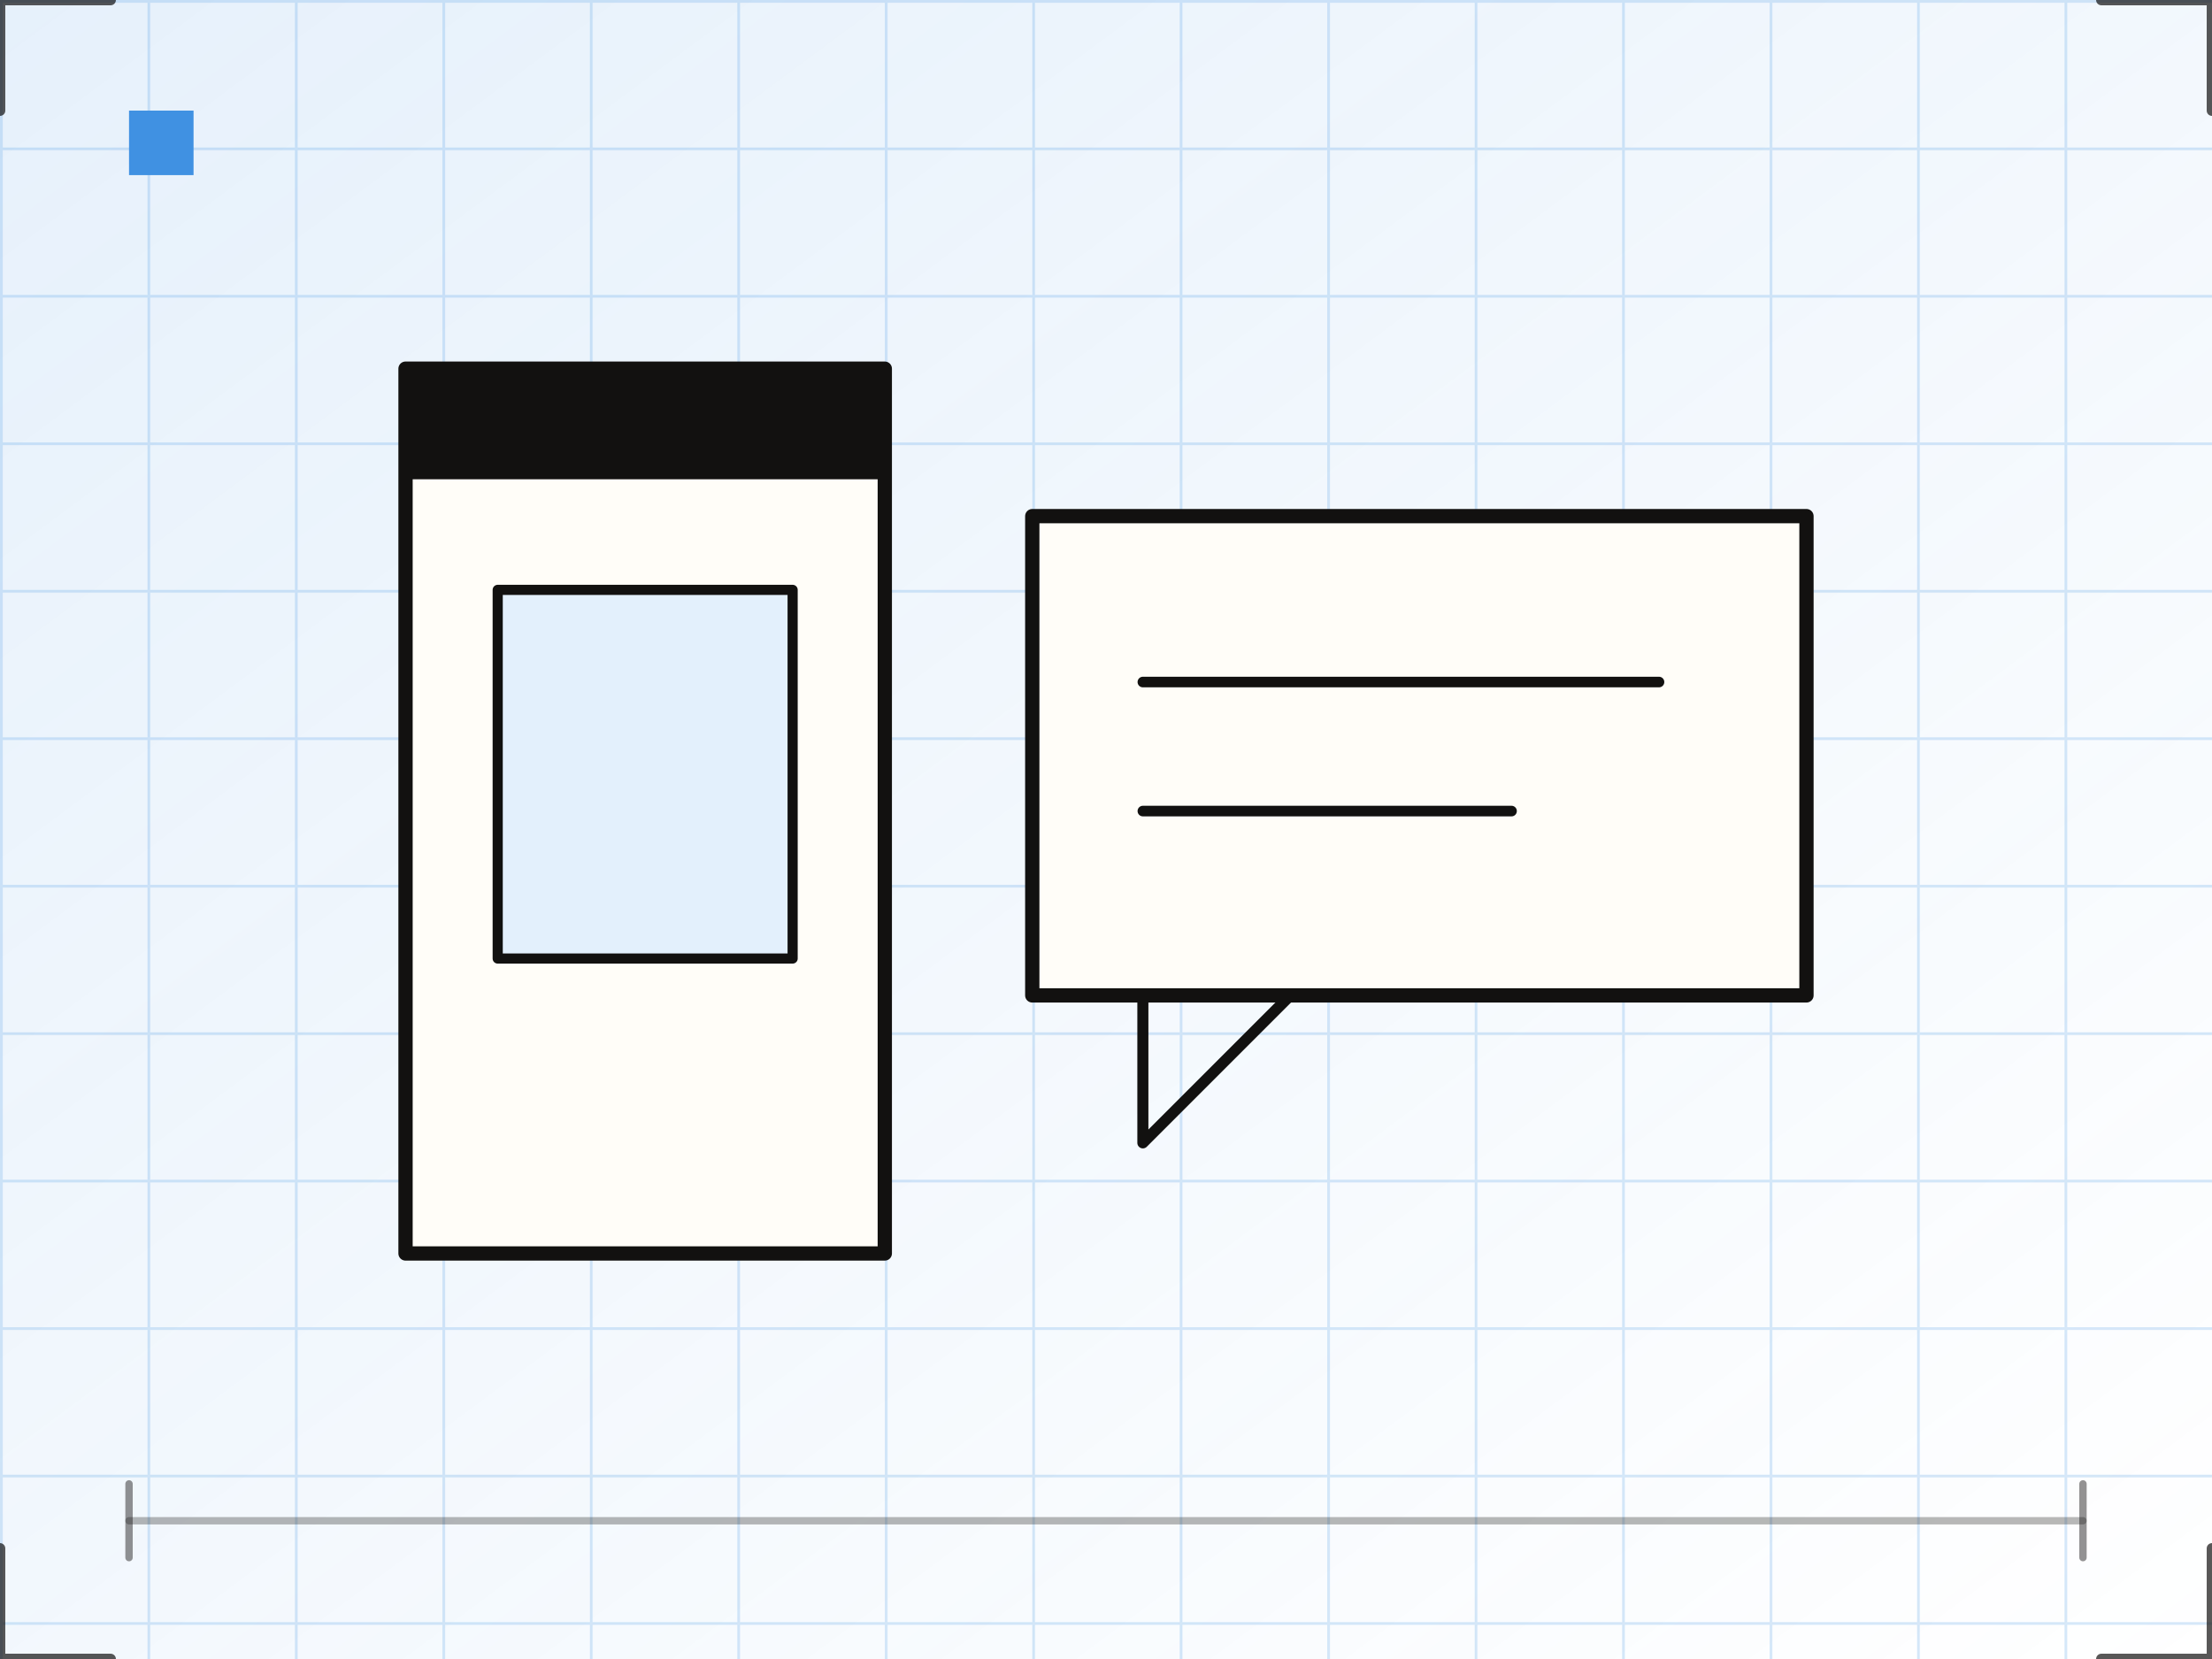
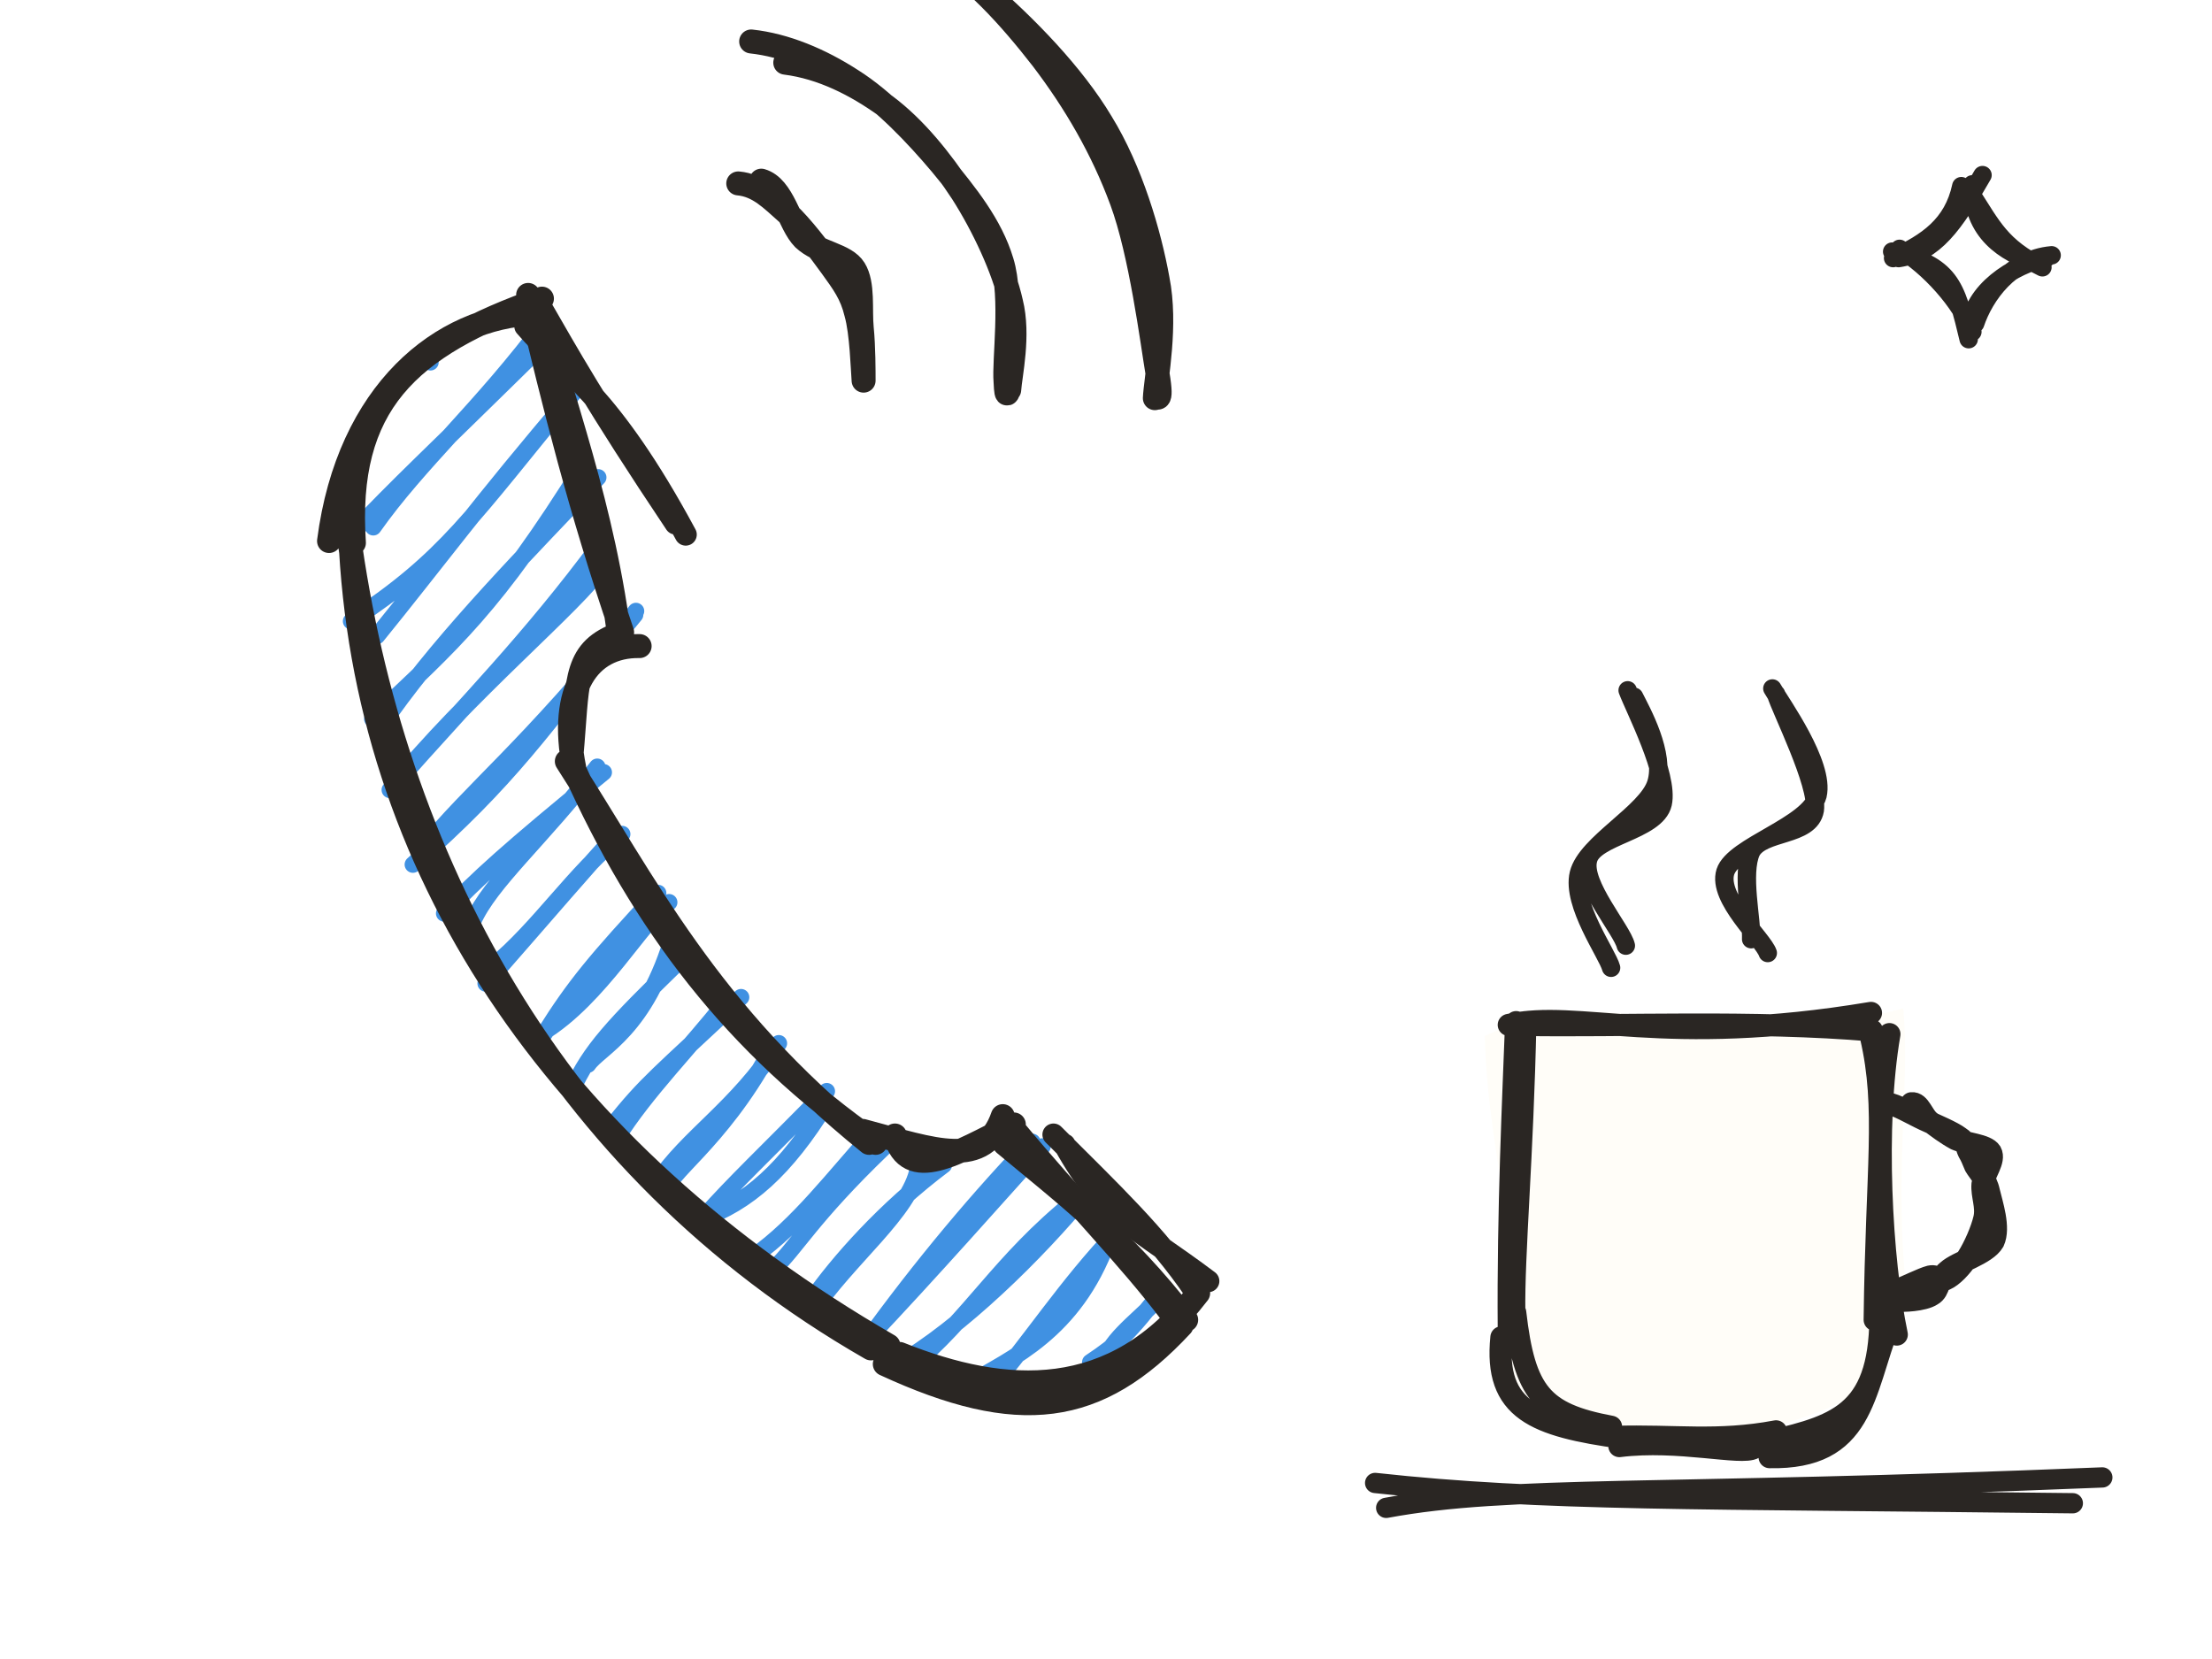
<svg xmlns="http://www.w3.org/2000/svg" viewBox="0 0 240 180" fill="none" stroke-linecap="round" stroke-linejoin="round">
-   <defs>
-     <pattern id="grd" width="16" height="16" patternUnits="userSpaceOnUse">
-       <path d="M16 0H0V16" stroke="#4091e2" stroke-opacity="0.2" stroke-width="0.6" />
-     </pattern>
-     <linearGradient id="wash" x1="0" y1="0" x2="1" y2="1">
-       <stop offset="0" stop-color="#4091e2" stop-opacity="0.13" />
-       <stop offset="1" stop-color="#4091e2" stop-opacity="0" />
-     </linearGradient>
-     <linearGradient id="bar" x1="0" y1="0" x2="0" y2="1">
-       <stop offset="0" stop-color="#6eb4f5" />
-       <stop offset="1" stop-color="#2f6bb9" />
-     </linearGradient>
-     <radialGradient id="core" cx="50%" cy="45%" r="55%">
-       <stop offset="0" stop-color="#4091e2" stop-opacity=".34" />
-       <stop offset="1" stop-color="#4091e2" stop-opacity="0" />
-     </radialGradient>
-   </defs>
-   <rect width="240.0" height="180.0" fill="url(#grd)" />
-   <rect width="240.0" height="180.0" fill="url(#wash)" />
-   <path d="M0 12V0H12M228.0 0H240.0V12M240.0 168.0V180.0H228.0M12 180.0H0V168.0" stroke="#121110" stroke-opacity=".7" stroke-width="1.15" />
-   <rect x="14" y="12" width="7" height="7" fill="#4091e2" />
-   <path d="M14 165.0H226.0" stroke="#121110" stroke-opacity=".3" stroke-width=".8" />
-   <path d="M14 161.0v8M226.0 161.0v8" stroke="#121110" stroke-opacity=".45" stroke-width=".8" />
-   <rect x="44" y="40" width="52" height="96" fill="#fffdf8" stroke="#121110" stroke-width="1.55" />
-   <rect x="44" y="40" width="52" height="12" fill="#121110" stroke="#121110" stroke-width="0" />
-   <rect x="54" y="64" width="32" height="40" fill="#e3f0fc" stroke="#121110" stroke-width="1.1" />
-   <rect x="112" y="56" width="84" height="52" fill="#fffdf8" stroke="#121110" stroke-width="1.55" />
-   <path d="M124 74H180M124 88H164" fill="none" stroke="#121110" stroke-width="1.15" />
-   <path d="M112 108L124 108L124 124L140 108" fill="none" stroke="#121110" stroke-width="1.2" />
+   <path d="M46.7 39.3 C46.7 39.3, 46.7 39.3, 46.7 39.3 M46.7 39.3 C46.7 39.3, 46.7 39.3, 46.7 39.3 M38 58.1 C43.4 52.4, 46.4 49.7, 59.1 37.2 M40.5 57.2 C45.5 50.1, 52.1 44.5, 59.4 34.7 M38.1 67.4 C48.5 60.5, 50.9 56.4, 62.5 42.3 M40.9 69 C47 61.5, 52.3 54.3, 61.8 43.2 M40.4 78 C49.1 69.8, 53.8 65.8, 63.3 50.5 M42.3 77.4 C48.5 68.7, 57.6 59.5, 64.9 51.8 M42.3 85.7 C50.7 75.3, 62.7 65.5, 65.5 61.3 M43.1 84.8 C50.6 76.3, 57.4 69.5, 65.1 59.1 M44.8 93.8 C55.4 84.4, 58.6 79.6, 69 66.3 M45.8 92.3 C51.2 85.6, 56.9 81.5, 68.9 66.7 M48.2 99.1 C51.7 95.4, 55.1 92.3, 65.5 83.8 M51.3 100 C53.2 95.7, 58.7 91.1, 64.8 83.2 M52.7 106.7 C59.1 99.4, 64.4 93.2, 66.5 91 M53.5 104.8 C58.5 100.7, 62.3 94.7, 67.5 90.5 M58.8 112.1 C65.1 108.3, 69.8 99.7, 72.6 97.9 M59.1 112.1 C62.3 107, 64.6 104.2, 71.4 96.9 M63.8 115.5 C65 113.7, 70.1 111.8, 73.1 101.3 M62.1 118.2 C64 114, 66.5 111.3, 73.8 104.2 M66.4 122.2 C70.2 117.4, 71.5 116.6, 80.4 108.2 M66.9 123.5 C70 118.5, 75.2 113.3, 78.6 108.9 M72.3 129.4 C72.1 127.5, 78 124.2, 83.5 114.2 M71.2 128.4 C74.7 123.2, 79.8 120.4, 84.5 113.2 M76.1 132.3 C81.1 130.5, 85.2 127, 89.7 119.7 M76.5 131.9 C79.5 128.5, 83.1 125.1, 89.7 118.4 M84 137.6 C86.3 135.5, 88 132.1, 95.8 124.6 M81.8 136.3 C86.6 132.9, 90.4 127.8, 95 122.7 M88 142.5 C92.1 136.4, 98.7 131.5, 99.6 126.8 M88.1 141 C90.9 137, 96 131.2, 102.4 126.4 M93.7 146 C100.1 137.1, 106.6 129.5, 112 123.9 M93.9 145.5 C101 138, 108.5 129.5, 113.1 124.4 M98.6 147.3 C105.7 142.8, 113.8 134.6, 118.9 128.2 M98.6 148.5 C105.4 142.9, 108.4 136.9, 116.6 130.3 M106 149.6 C110.9 146.8, 117.6 143.5, 120.8 132.8 M107.9 150 C111.4 146.1, 115.8 139.3, 121.2 133.7 M119.9 148.1 C119.8 145.9, 123.4 143.3, 125.4 141.2 M118.3 147.8 C121.3 145.8, 122.5 144.7, 126.2 139.9" stroke="#4091e2" stroke-width="1.8" />
+   <path d="M58 34 C47.9 34.4, 37.8 42.5, 35.7 58.7 M58.8 32.4 C44.2 37.5, 37.4 43.9, 38.4 58.9 M38 58 C39.5 93.9, 59.9 124.9, 96.4 146 M37.8 57.8 C42.5 92.6, 59.8 126.4, 94.5 146.3 M96 148 C110.5 154.7, 119.1 153.6, 128.2 143.8 M97.6 146.9 C109.1 151.5, 120.9 152.2, 130 140.3 M128.7 143.2 C121.9 134.3, 115.1 129.2, 109 124.1 M127.1 142.5 C122.6 136.5, 116.6 130.5, 109.8 122.3 M110 122 C103.6 125.2, 98.6 128.4, 97.1 123.2 M108.8 121.1 C106.8 126.9, 101.5 124.8, 93.6 122.7 M95 124 C79.8 113.4, 69.8 100.2, 62.3 83.5 M94.3 124 C76.8 109.9, 70 95.8, 61.5 82.6 M62 82 C62.7 74.4, 62.2 71, 66.4 69.1 M62.3 83.3 C60.6 74.9, 63.8 70, 69.4 70.1 M67.5 68.6 C62.9 55.1, 60.2 44.2, 57.3 32 M67.3 70 C65.6 55.2, 60.6 42.4, 58.6 34" stroke="#2a2623" stroke-width="2.6" />
+   <path d="M57 35.4 C61.3 40.4, 66.1 42.6, 74.4 58 M58.8 33.5 C61.4 38, 64.6 43.8, 73.3 56.8 M131.1 139 C123.4 133.2, 120 132.3, 115.5 124.2 M129.6 140 C125.5 134, 120.6 129.4, 114.3 123.1" stroke="#2a2623" stroke-width="2.4" />
+   <path d="M80.1 19.9 C82.3 20.1, 83.7 21.6, 85.4 23.1 C87 24.6, 88.9 27.1, 90.2 28.9 C91.5 30.7, 92.4 31.9, 92.9 34 C93.5 36.1, 93.6 40.1, 93.7 41.3 M82.6 19.6 C85 20.3, 85.6 24.3, 87.2 25.9 C88.9 27.5, 91.7 27.6, 92.7 29.2 C93.7 30.8, 93.3 33.6, 93.5 35.6 C93.7 37.6, 93.7 40.3, 93.7 41.3 M81.5 4.5 C85.2 4.9, 89 6.5, 92.4 8.7 C95.9 10.9, 99.4 14.6, 102.1 17.8 C104.8 21.1, 107.5 24.4, 108.7 28.4 C109.9 32.3, 108.9 39.1, 109.1 41.4 C109.2 43.8, 109.4 42.1, 109.5 42.3 M85.2 6.8 C89.2 7.3, 92.9 9.2, 96.1 11.5 C99.3 13.9, 102.1 17.4, 104.4 20.9 C106.7 24.5, 108.9 29.2, 109.7 32.8 C110.6 36.4, 109.6 40.7, 109.5 42.3 M83.9-10 C89.8-10, 95.8-8.2, 100.7-5.5 C105.5-2.7, 109.6 1.9, 113.1 6.4 C116.6 11, 119.6 16.1, 121.7 21.8 C123.8 27.5, 125 37, 125.6 40.6 C126.2 44.2, 125.4 42.8, 125.3 43.2 M92.5-9.9 C97.9-9.1, 102.3-4.8, 106.8-1 C111.3 2.9, 116.4 8.1, 119.5 13.3 C122.7 18.5, 124.7 25.3, 125.6 30.3 C126.6 35.3, 125.4 41.1, 125.3 43.2" stroke="#2a2623" stroke-width="2.6" />
+   <path d="M166.3 110.1 C178.8 108.1, 187.4 114.6, 206.5 109.4 C207.3 117.7, 205.4 127.3, 206.9 140.6 C204.6 153.9, 196.3 152.5, 190.2 156 C188.3 159.1, 185.9 155.8, 178 158.3 C164.4 154.6, 161.5 153.3, 161.9 146.3 C166.2 135.8, 161.5 127.7, 161.1 112.4" stroke="none" fill="#fffdf8" />
+   <path d="M163.7 111.2 C171.3 109.5, 180.3 113.7, 203 109.9 M165.1 111.2 C175.7 111.4, 190.3 110.7, 203.1 111.8 M205 112.2 C203.3 122.1, 204.1 136.7, 205.8 144.8 M203 112.5 C204.8 120.3, 203.6 126.6, 203.4 143.2 M204 144 C203.6 153.9, 198.6 154.9, 190.6 156.7 M205 143.6 C202.1 151.2, 202.2 158.3, 192 158.1 M190.3 157.1 C189 157.9, 182.1 156.1, 175.7 156.9 M192.7 155.3 C186.3 156.5, 181.7 155.7, 175.2 155.9 M176 156 C166.6 154.7, 162.1 153, 162.9 145.1 M174.8 154.8 C167.3 153.4, 165.4 151.1, 164.4 142.4 M164.3 142.4 C164.2 136.1, 165.2 125.5, 165.5 110.9 M163.7 144.2 C163.6 131.3, 164.2 118.9, 164.5 110.9 M207.4 119.7 C208.3 119.6, 208.6 121.1, 209.4 121.7 C210.2 122.3, 211.1 123, 212.2 123.6 C213.3 124.1, 215.5 124.2, 216 125 C216.5 125.9, 215.3 127.3, 215.1 128.5 C215 129.7, 215.6 130.9, 215.3 132.2 C215 133.5, 214.2 135.3, 213.5 136.4 C212.8 137.5, 211.8 138.5, 211.1 138.8 C210.4 139.2, 210.3 138.3, 209.4 138.5 C208.6 138.7, 206.6 139.7, 206 139.9 M204.7 119.7 C205.7 119.8, 207.5 120.9, 208.8 121.5 C210.1 122.1, 211.8 122.8, 212.6 123.4 C213.4 123.9, 213.3 124.4, 213.6 125 C213.9 125.5, 214 125.8, 214.3 126.5 C214.7 127.2, 215.5 127.9, 215.8 129.3 C216.1 130.6, 217 133.2, 216.3 134.7 C215.5 136.1, 212.4 136.9, 211.3 137.9 C210.2 138.8, 210.5 140, 209.6 140.5 C208.7 141.1, 206.4 141.2, 205.8 141.1 C205.2 141, 206 140.1, 206 139.9" stroke="#2a2623" stroke-width="2.4" />
+   <path d="M176.4 102.6 C176 100.9, 171.6 95.9, 172.3 93.3 C172.9 90.7, 179.7 90.2, 180.4 87.2 C181.1 84.1, 177.3 76.8, 176.6 74.9 M174.8 105 C174.4 103.5, 170.5 98.1, 171.3 94.8 C172.1 91.5, 178.7 88.2, 179.7 85 C180.7 81.8, 178.1 77.2, 177.3 75.6 M191.8 103.4 C191.3 101.9, 186.3 97.5, 187.2 94.6 C188.1 91.8, 196.3 89.6, 197.2 86.3 C198 82.9, 193.2 76.3, 192.3 74.7 M190 101.9 C190.1 99.9, 188.9 94.8, 190 92.4 C191.2 90.1, 196.4 90.8, 196.9 87.9 C197.3 85.1, 193.2 77, 192.7 75.3" stroke="#2a2623" stroke-width="2" />
+   <path d="M150.4 163.6 C163.9 161.1, 179.6 162.3, 228.1 160.3 M149.2 160.9 C167.4 162.9, 184 162.6, 224.9 163.1" stroke="#2a2623" stroke-width="2.2" />
+   <path d="M214 20 C214 25.3, 217.6 27.4, 220.8 28.5 M213.9 21.1 C216.1 24.5, 217.1 26.8, 221.6 29 M222 28 C218.4 28.7, 214 31.7, 213.8 35.4 M222.6 27.7 C218.1 28.1, 215.3 32.1, 214.3 35.1 M214 36 C212.8 32.8, 209.3 28.9, 206.1 27 M213.6 36.8 C212.2 30.9, 211.6 28.8, 205.3 27.3 M206 28 C209.9 27.4, 212 24.4, 215.1 19 M205.4 28 C209.1 26.3, 211.9 24.4, 212.8 20.2 M214 20 C214 20, 214 20, 214 20 M214 20 C214 20, 214 20, 214 20" stroke="#2a2623" stroke-width="2" />
</svg>
